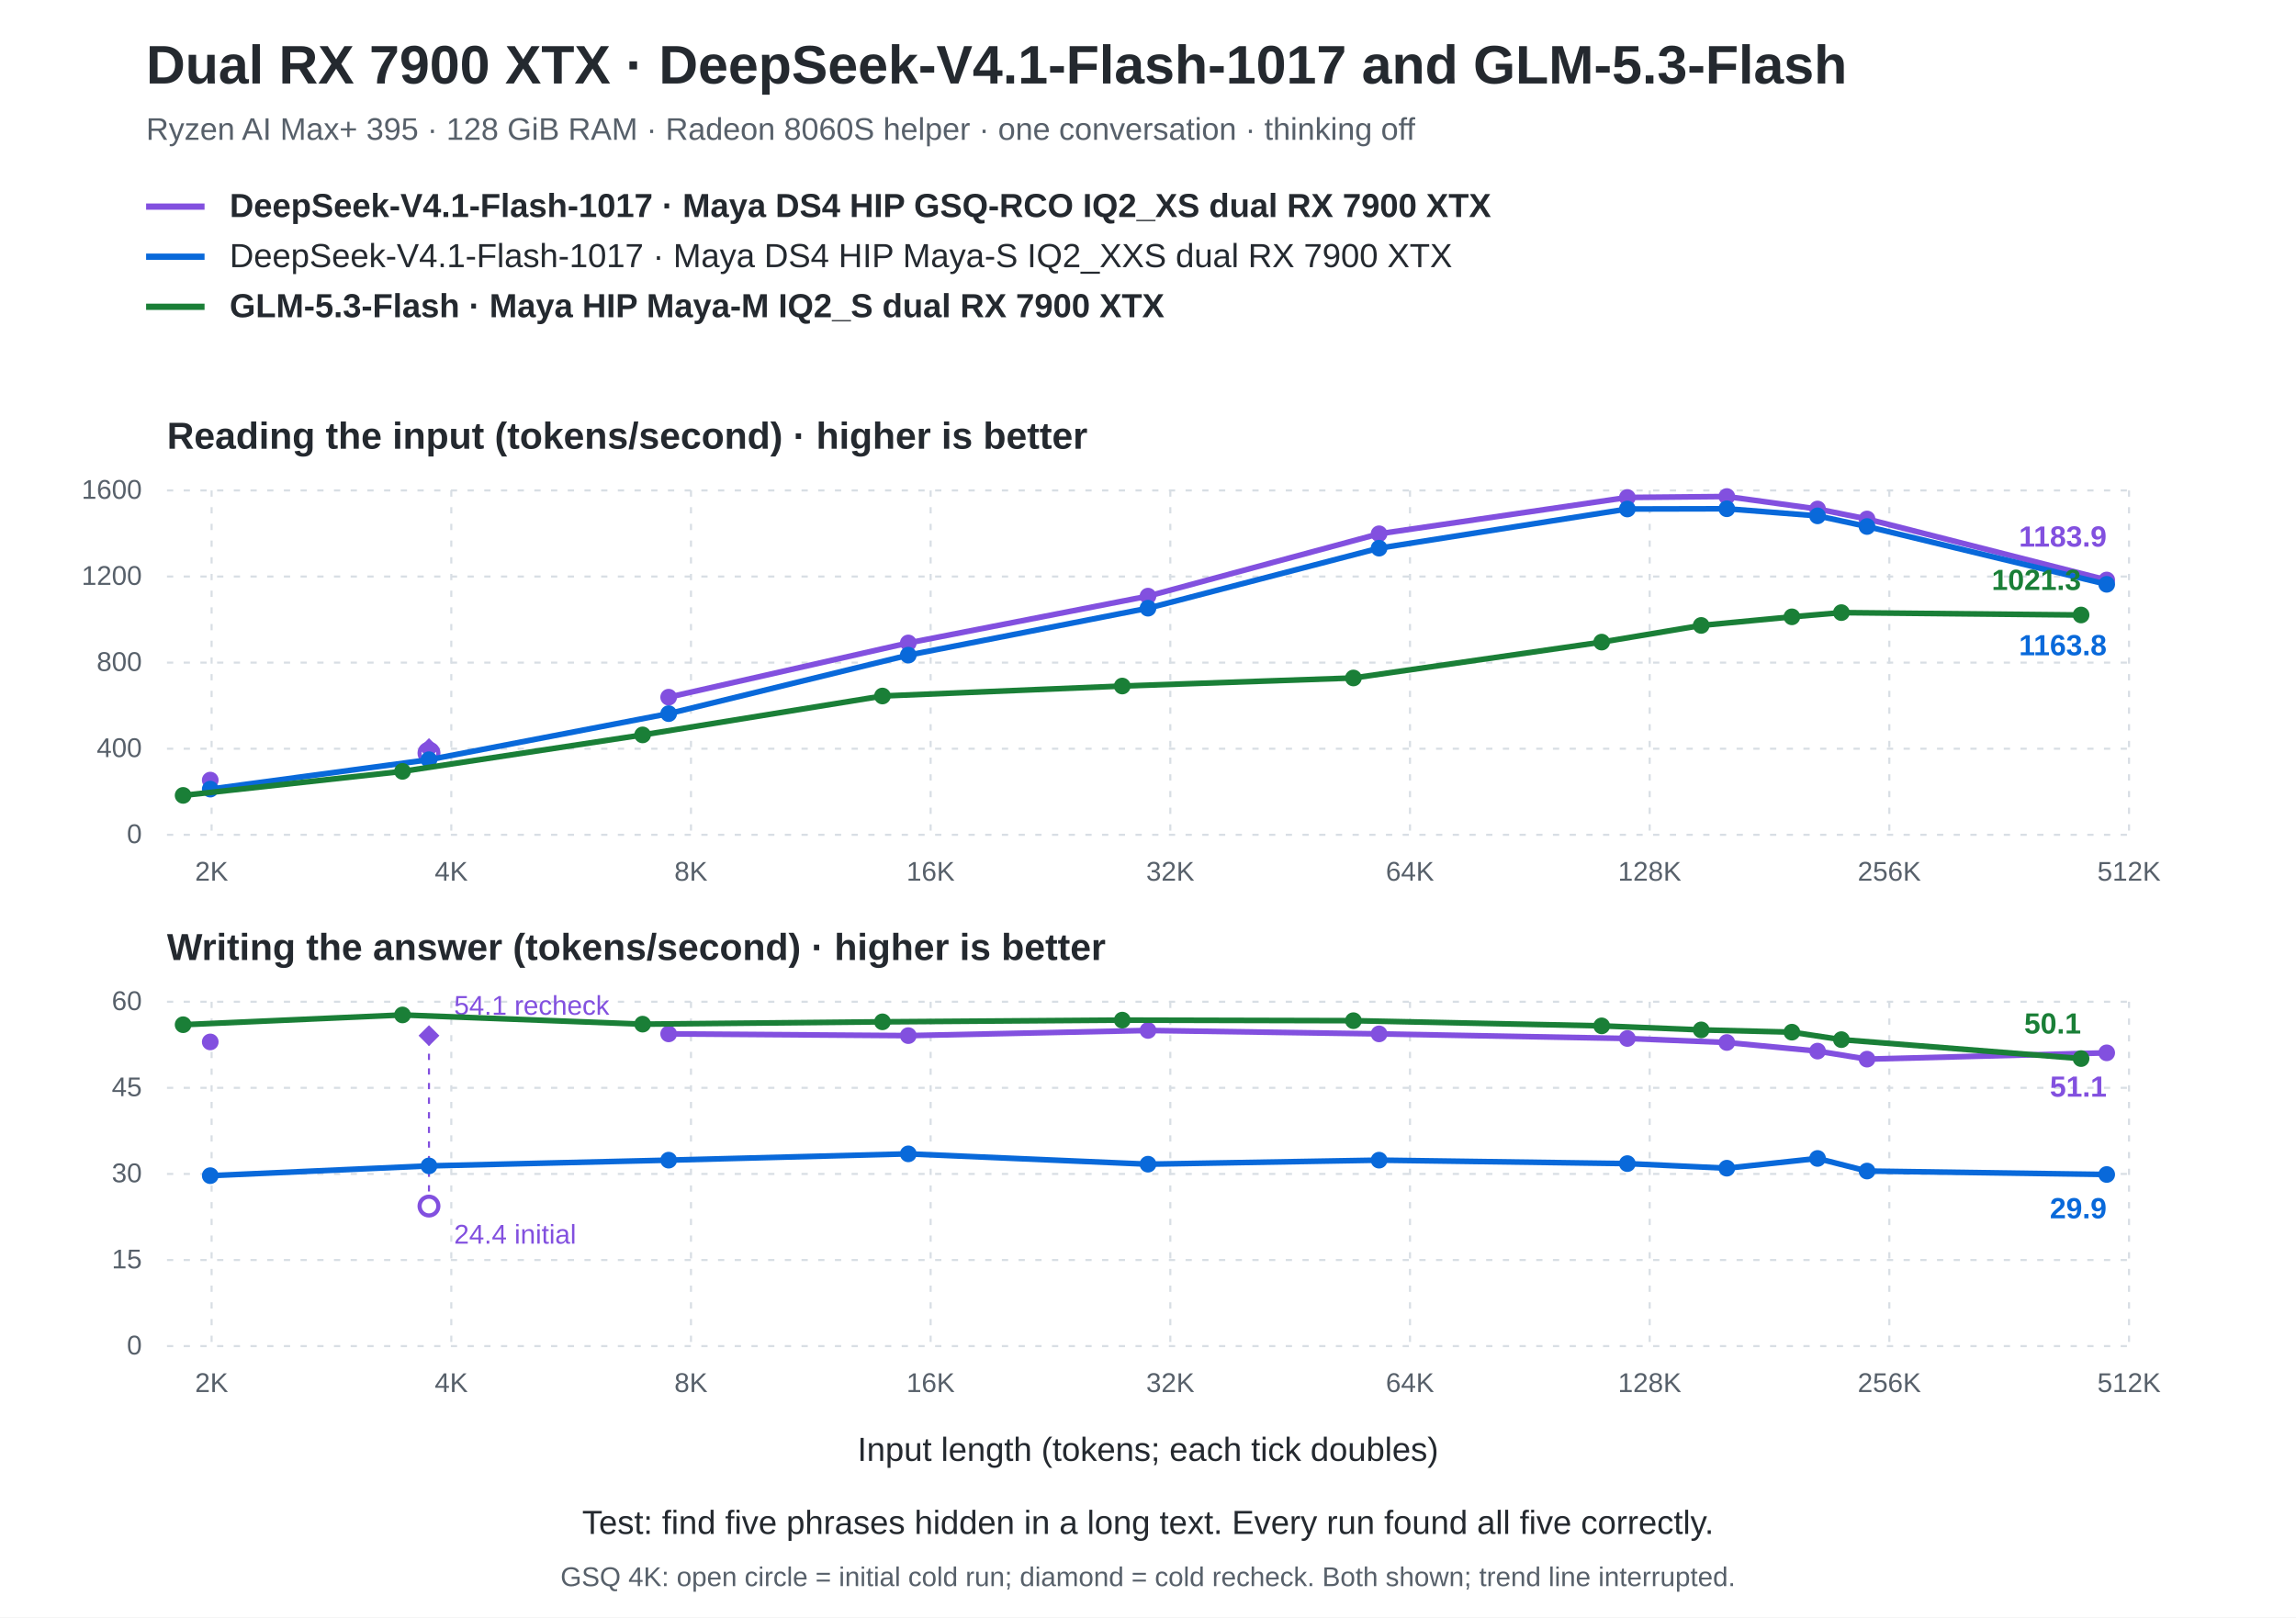
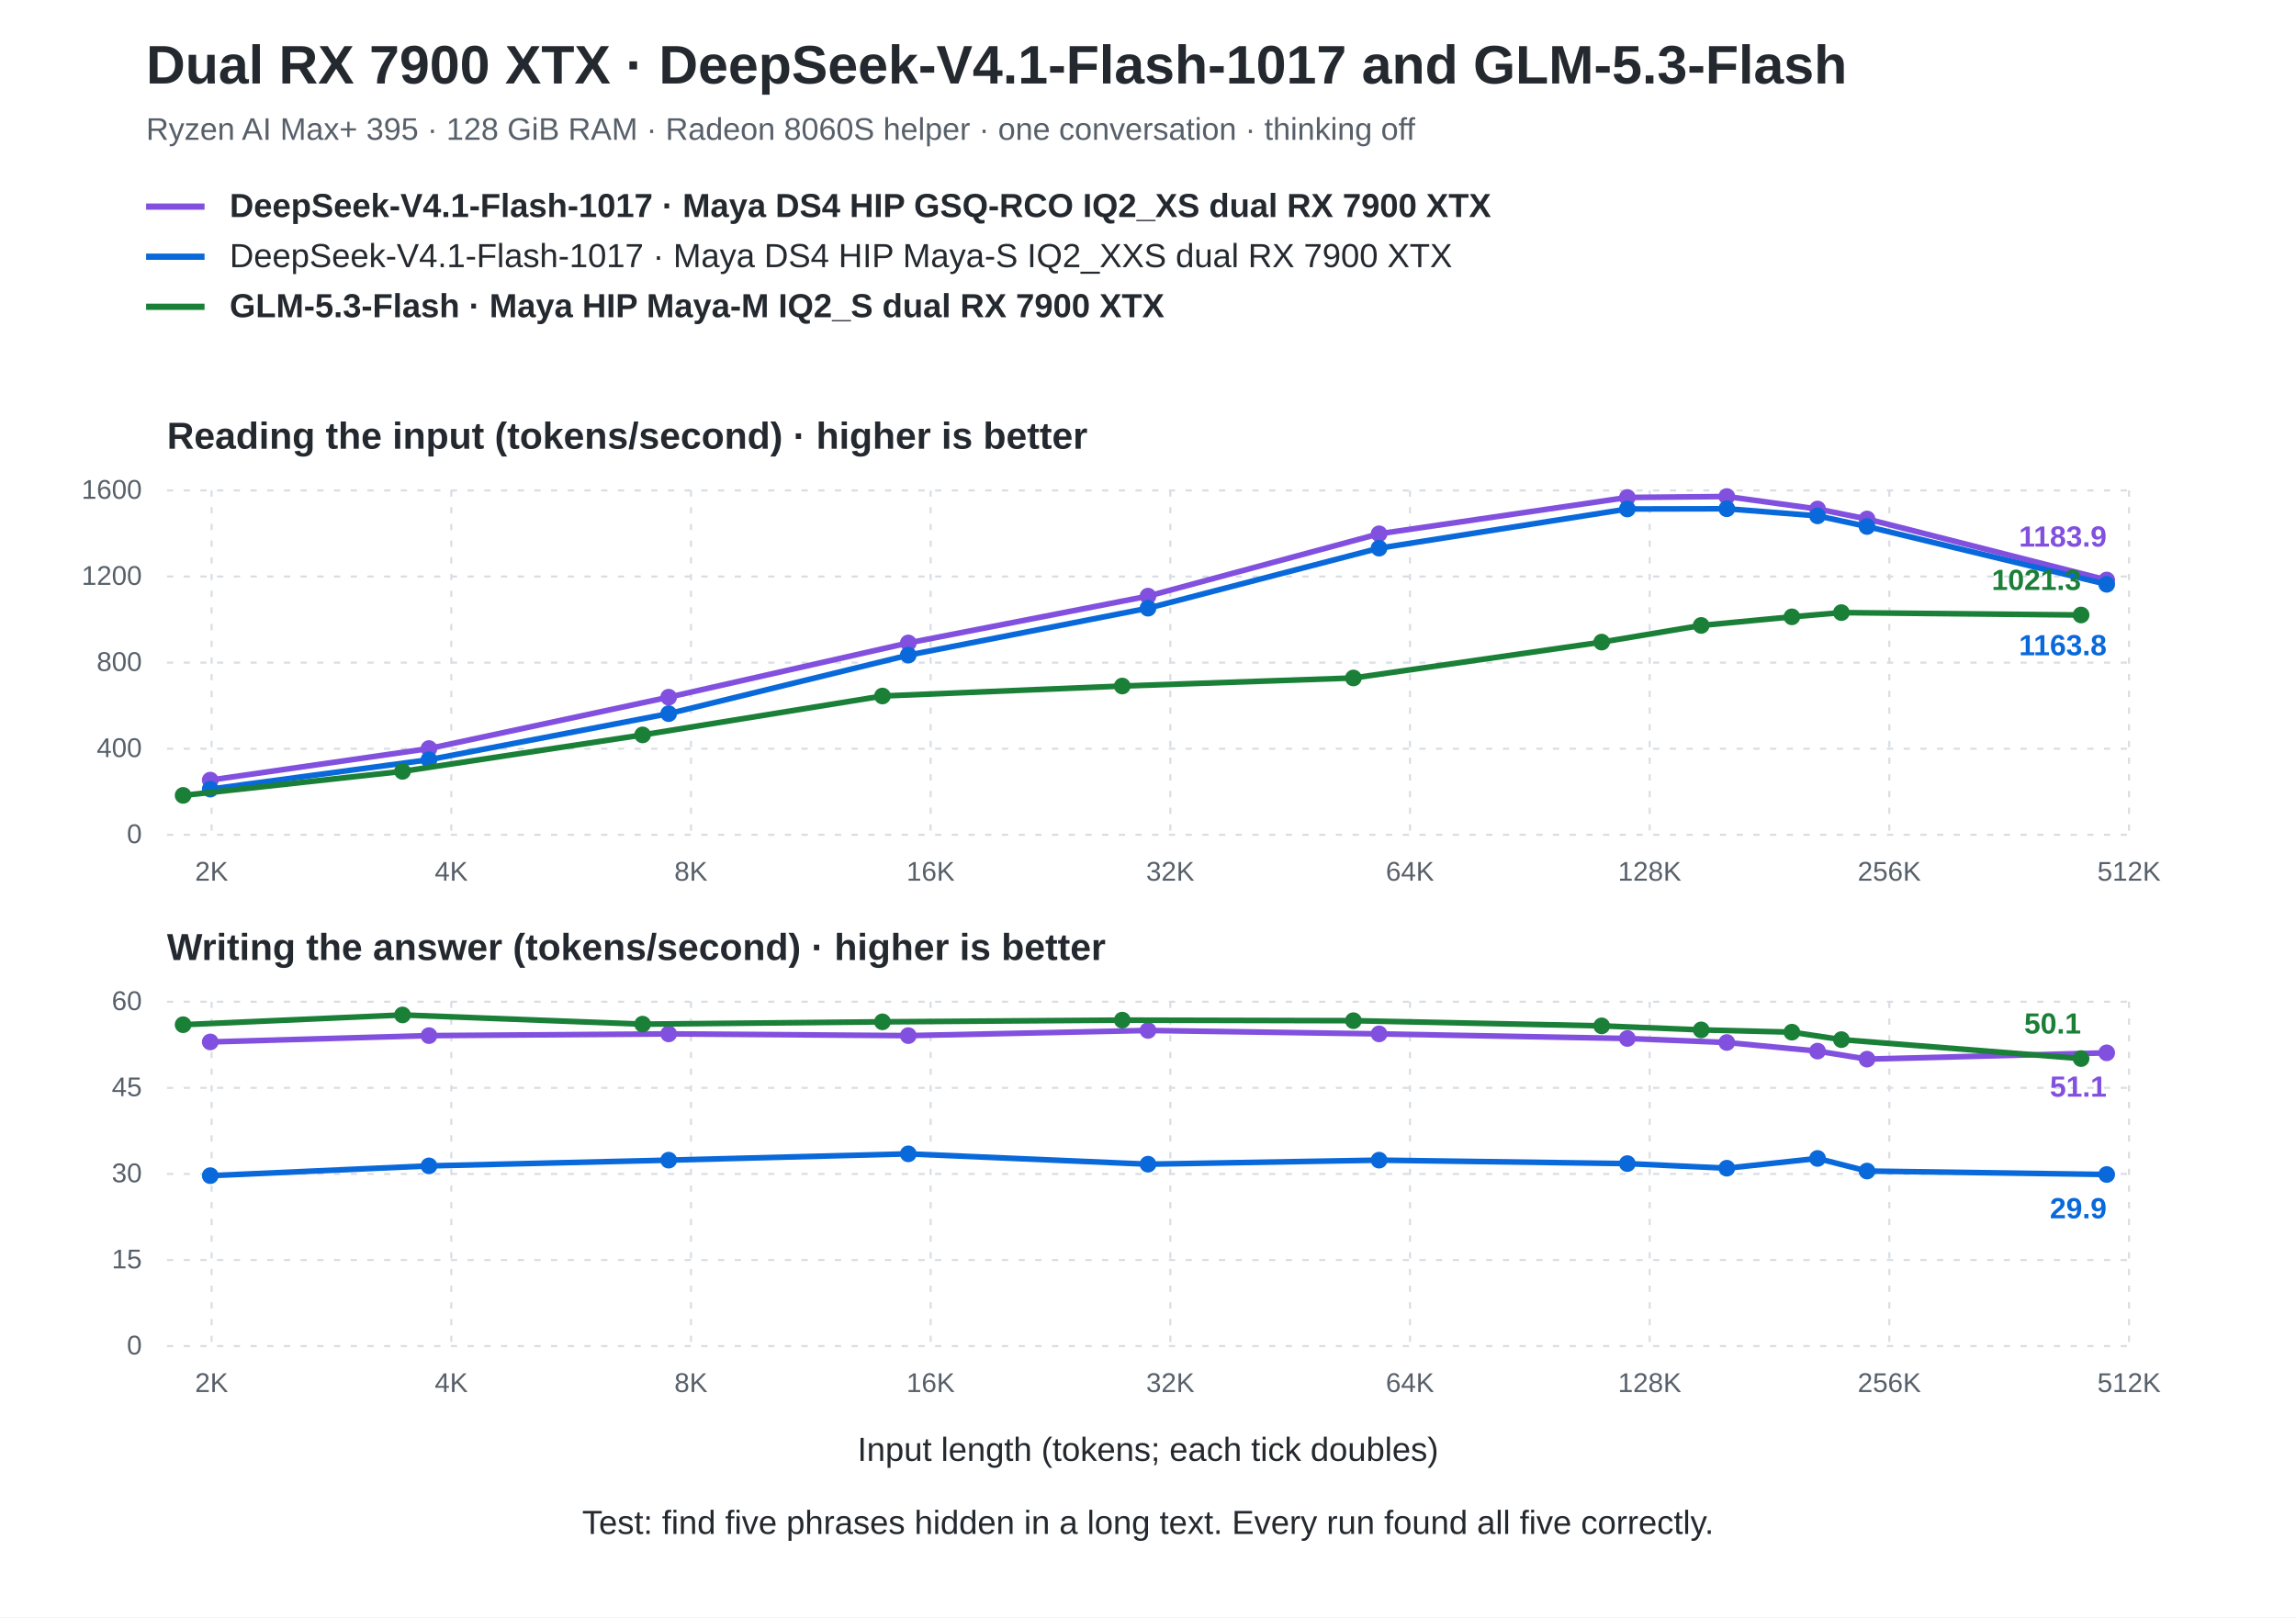
<svg xmlns="http://www.w3.org/2000/svg" viewBox="0 0 1100 775" role="img" aria-labelledby="title desc">
  <style>text{font-family:Arial,sans-serif;fill:#24292f}.title{font-size:26px;font-weight:700}.sub{font-size:15px;fill:#57606a}.label{font-size:16px}.tick{font-size:13px;fill:#57606a}.panel{font-size:18px;font-weight:700}.grid{stroke:#d8dee4;stroke-dasharray:3 5}.value{font-size:14px;font-weight:700}</style>
  <rect width="1100" height="775" fill="white" />
  <text x="70" y="40" class="title">Dual RX 7900 XTX · DeepSeek-V4.1-Flash-1017 and GLM-5.3-Flash</text>
  <text x="70" y="67" class="sub">Ryzen AI Max+ 395 · 128 GiB RAM · Radeon 8060S helper · one conversation · thinking off</text>
  <line x1="70" y1="99" x2="98" y2="99" stroke="#8250df" stroke-width="3" />
  <text x="110" y="104" class="label" style="font-weight:700">DeepSeek-V4.1-Flash-1017 · Maya DS4 HIP GSQ-RCO IQ2_XS dual RX 7900 XTX</text>
  <line x1="70" y1="123" x2="98" y2="123" stroke="#0969da" stroke-width="3" />
  <text x="110" y="128" class="label" style="font-weight:400">DeepSeek-V4.1-Flash-1017 · Maya DS4 HIP Maya-S IQ2_XXS dual RX 7900 XTX</text>
  <line x1="70" y1="147" x2="98" y2="147" stroke="#1a7f37" stroke-width="3" />
  <text x="110" y="152" class="label" style="font-weight:700">GLM-5.3-Flash · Maya HIP Maya-M IQ2_S dual RX 7900 XTX</text>
  <text x="80" y="215" class="panel">Reading the input (tokens/second) · higher is better</text>
  <line class="grid" x1="80" y1="400.00" x2="1020" y2="400.00" />
  <text class="tick" x="68" y="404.00" text-anchor="end">0</text>
  <line class="grid" x1="80" y1="358.75" x2="1020" y2="358.75" />
  <text class="tick" x="68" y="362.75" text-anchor="end">400</text>
  <line class="grid" x1="80" y1="317.50" x2="1020" y2="317.50" />
  <text class="tick" x="68" y="321.50" text-anchor="end">800</text>
  <line class="grid" x1="80" y1="276.25" x2="1020" y2="276.25" />
  <text class="tick" x="68" y="280.25" text-anchor="end">1200</text>
  <line class="grid" x1="80" y1="235.00" x2="1020" y2="235.00" />
  <text class="tick" x="68" y="239.00" text-anchor="end">1600</text>
  <line class="grid" x1="101.38" y1="235" x2="101.38" y2="400" />
  <text class="tick" x="101.38" y="422" text-anchor="middle">2K</text>
  <line class="grid" x1="216.21" y1="235" x2="216.21" y2="400" />
  <text class="tick" x="216.21" y="422" text-anchor="middle">4K</text>
  <line class="grid" x1="331.04" y1="235" x2="331.04" y2="400" />
  <text class="tick" x="331.04" y="422" text-anchor="middle">8K</text>
  <line class="grid" x1="445.86" y1="235" x2="445.86" y2="400" />
  <text class="tick" x="445.86" y="422" text-anchor="middle">16K</text>
  <line class="grid" x1="560.69" y1="235" x2="560.69" y2="400" />
  <text class="tick" x="560.69" y="422" text-anchor="middle">32K</text>
  <line class="grid" x1="675.52" y1="235" x2="675.52" y2="400" />
  <text class="tick" x="675.52" y="422" text-anchor="middle">64K</text>
  <line class="grid" x1="790.35" y1="235" x2="790.35" y2="400" />
  <text class="tick" x="790.35" y="422" text-anchor="middle">128K</text>
  <line class="grid" x1="905.17" y1="235" x2="905.17" y2="400" />
  <text class="tick" x="905.17" y="422" text-anchor="middle">256K</text>
  <line class="grid" x1="1020.00" y1="235" x2="1020.00" y2="400" />
  <text class="tick" x="1020.00" y="422" text-anchor="middle">512K</text>
-   <path d="M100.73 373.79 M320.35 334.06 L435.16 308.07 L550.00 285.64 L660.71 255.77 L779.65 238.36 L827.31 237.91 L870.78 243.89 L894.48 248.67 L1009.31 277.91" fill="none" stroke="#8250df" stroke-width="2.7" />
+   <path d="M100.73 373.79 L205.52 358.67 L320.35 334.06 L435.16 308.07 L550.00 285.64 L660.71 255.77 L779.65 238.36 L827.31 237.91 L870.78 243.89 L894.48 248.67 L1009.31 277.91" fill="none" stroke="#8250df" stroke-width="2.7" />
  <circle cx="100.73" cy="373.79" r="4" fill="#8250df" />
-   <line x1="205.52" y1="360.84" x2="205.52" y2="358.67" stroke="#8250df" stroke-dasharray="3 4" />
-   <circle cx="205.52" cy="360.84" r="4.5" fill="white" stroke="#8250df" stroke-width="2" />
-   <polygon points="205.52,353.67 210.52,358.67 205.52,363.67 200.52,358.67" fill="#8250df" />
+   <circle cx="205.52" cy="358.67" r="4" fill="#8250df" />
  <circle cx="320.35" cy="334.06" r="4" fill="#8250df" />
  <circle cx="435.16" cy="308.07" r="4" fill="#8250df" />
  <circle cx="550.00" cy="285.64" r="4" fill="#8250df" />
  <circle cx="660.71" cy="255.77" r="4" fill="#8250df" />
  <circle cx="779.65" cy="238.36" r="4" fill="#8250df" />
  <circle cx="827.31" cy="237.91" r="4" fill="#8250df" />
  <circle cx="870.78" cy="243.89" r="4" fill="#8250df" />
  <circle cx="894.48" cy="248.67" r="4" fill="#8250df" />
  <circle cx="1009.31" cy="277.91" r="4" fill="#8250df" />
  <text class="value" x="1009.31" y="261.91" text-anchor="end" style="fill:#8250df">1183.9</text>
  <path d="M100.73 378.11 L205.52 364.02 L320.35 341.95 L435.16 313.92 L550.00 291.42 L660.71 262.66 L779.65 243.89 L827.31 243.78 L870.78 247.18 L894.48 252.28 L1009.31 279.98" fill="none" stroke="#0969da" stroke-width="2.7" />
  <circle cx="100.73" cy="378.11" r="4" fill="#0969da" />
  <circle cx="205.52" cy="364.02" r="4" fill="#0969da" />
  <circle cx="320.35" cy="341.95" r="4" fill="#0969da" />
  <circle cx="435.16" cy="313.92" r="4" fill="#0969da" />
  <circle cx="550.00" cy="291.42" r="4" fill="#0969da" />
  <circle cx="660.71" cy="262.66" r="4" fill="#0969da" />
  <circle cx="779.65" cy="243.89" r="4" fill="#0969da" />
  <circle cx="827.31" cy="243.78" r="4" fill="#0969da" />
  <circle cx="870.78" cy="247.18" r="4" fill="#0969da" />
  <circle cx="894.48" cy="252.28" r="4" fill="#0969da" />
  <circle cx="1009.31" cy="279.98" r="4" fill="#0969da" />
  <text class="value" x="1009.31" y="313.98" text-anchor="end" style="fill:#0969da">1163.8</text>
  <path d="M87.73 381.12 L192.84 369.61 L307.87 352.14 L422.78 333.50 L537.67 328.72 L648.41 324.86 L767.36 307.67 L815.03 299.68 L858.49 295.56 L882.20 293.54 L997.03 294.68" fill="none" stroke="#1a7f37" stroke-width="2.7" />
  <circle cx="87.73" cy="381.12" r="4" fill="#1a7f37" />
  <circle cx="192.84" cy="369.61" r="4" fill="#1a7f37" />
  <circle cx="307.87" cy="352.14" r="4" fill="#1a7f37" />
  <circle cx="422.78" cy="333.50" r="4" fill="#1a7f37" />
  <circle cx="537.67" cy="328.72" r="4" fill="#1a7f37" />
  <circle cx="648.41" cy="324.86" r="4" fill="#1a7f37" />
  <circle cx="767.36" cy="307.67" r="4" fill="#1a7f37" />
  <circle cx="815.03" cy="299.68" r="4" fill="#1a7f37" />
  <circle cx="858.49" cy="295.56" r="4" fill="#1a7f37" />
  <circle cx="882.20" cy="293.54" r="4" fill="#1a7f37" />
  <circle cx="997.03" cy="294.68" r="4" fill="#1a7f37" />
  <text class="value" x="997.03" y="282.68" text-anchor="end" style="fill:#1a7f37">1021.3</text>
  <text x="80" y="460" class="panel">Writing the answer (tokens/second) · higher is better</text>
  <line class="grid" x1="80" y1="645.00" x2="1020" y2="645.00" />
  <text class="tick" x="68" y="649.00" text-anchor="end">0</text>
  <line class="grid" x1="80" y1="603.75" x2="1020" y2="603.75" />
  <text class="tick" x="68" y="607.75" text-anchor="end">15</text>
  <line class="grid" x1="80" y1="562.50" x2="1020" y2="562.50" />
  <text class="tick" x="68" y="566.50" text-anchor="end">30</text>
  <line class="grid" x1="80" y1="521.25" x2="1020" y2="521.25" />
  <text class="tick" x="68" y="525.25" text-anchor="end">45</text>
  <line class="grid" x1="80" y1="480.00" x2="1020" y2="480.00" />
  <text class="tick" x="68" y="484.00" text-anchor="end">60</text>
  <line class="grid" x1="101.38" y1="480" x2="101.38" y2="645" />
  <text class="tick" x="101.38" y="667" text-anchor="middle">2K</text>
  <line class="grid" x1="216.21" y1="480" x2="216.21" y2="645" />
  <text class="tick" x="216.21" y="667" text-anchor="middle">4K</text>
  <line class="grid" x1="331.04" y1="480" x2="331.04" y2="645" />
  <text class="tick" x="331.04" y="667" text-anchor="middle">8K</text>
  <line class="grid" x1="445.86" y1="480" x2="445.86" y2="645" />
  <text class="tick" x="445.86" y="667" text-anchor="middle">16K</text>
  <line class="grid" x1="560.69" y1="480" x2="560.69" y2="645" />
  <text class="tick" x="560.69" y="667" text-anchor="middle">32K</text>
  <line class="grid" x1="675.52" y1="480" x2="675.52" y2="645" />
  <text class="tick" x="675.52" y="667" text-anchor="middle">64K</text>
  <line class="grid" x1="790.35" y1="480" x2="790.35" y2="645" />
  <text class="tick" x="790.35" y="667" text-anchor="middle">128K</text>
  <line class="grid" x1="905.17" y1="480" x2="905.17" y2="645" />
  <text class="tick" x="905.17" y="667" text-anchor="middle">256K</text>
  <line class="grid" x1="1020.00" y1="480" x2="1020.00" y2="645" />
  <text class="tick" x="1020.00" y="667" text-anchor="middle">512K</text>
-   <path d="M100.73 499.25 M320.35 495.40 L435.16 496.23 L550.00 493.75 L660.71 495.40 L779.65 497.60 L827.31 499.52 L870.78 503.65 L894.48 507.50 L1009.31 504.48" fill="none" stroke="#8250df" stroke-width="2.7" />
+   <path d="M100.73 499.25 L205.52 496.23 L320.35 495.40 L435.16 496.23 L550.00 493.75 L660.71 495.40 L779.65 497.60 L827.31 499.52 L870.78 503.65 L894.48 507.50 L1009.31 504.48" fill="none" stroke="#8250df" stroke-width="2.7" />
  <circle cx="100.73" cy="499.25" r="4" fill="#8250df" />
-   <line x1="205.52" y1="577.90" x2="205.52" y2="496.23" stroke="#8250df" stroke-dasharray="3 4" />
-   <circle cx="205.52" cy="577.90" r="4.5" fill="white" stroke="#8250df" stroke-width="2" />
-   <polygon points="205.52,491.23 210.52,496.23 205.52,501.23 200.52,496.23" fill="#8250df" />
-   <text x="217.52" y="595.90" class="tick" style="fill:#8250df">24.4 initial</text>
-   <text x="217.52" y="486.23" class="tick" style="fill:#8250df">54.1 recheck</text>
+   <circle cx="205.52" cy="496.23" r="4" fill="#8250df" />
  <circle cx="320.35" cy="495.40" r="4" fill="#8250df" />
  <circle cx="435.16" cy="496.23" r="4" fill="#8250df" />
  <circle cx="550.00" cy="493.75" r="4" fill="#8250df" />
  <circle cx="660.71" cy="495.40" r="4" fill="#8250df" />
  <circle cx="779.65" cy="497.60" r="4" fill="#8250df" />
  <circle cx="827.31" cy="499.52" r="4" fill="#8250df" />
  <circle cx="870.78" cy="503.65" r="4" fill="#8250df" />
  <circle cx="894.48" cy="507.50" r="4" fill="#8250df" />
  <circle cx="1009.31" cy="504.48" r="4" fill="#8250df" />
  <text class="value" x="1009.31" y="525.48" text-anchor="end" style="fill:#8250df">51.1</text>
  <path d="M100.73 563.33 L205.52 558.65 L320.35 555.90 L435.16 552.88 L550.00 557.83 L660.71 555.90 L779.65 557.55 L827.31 559.75 L870.78 555.08 L894.48 561.12 L1009.31 562.77" fill="none" stroke="#0969da" stroke-width="2.7" />
  <circle cx="100.73" cy="563.33" r="4" fill="#0969da" />
  <circle cx="205.52" cy="558.65" r="4" fill="#0969da" />
  <circle cx="320.35" cy="555.90" r="4" fill="#0969da" />
  <circle cx="435.16" cy="552.88" r="4" fill="#0969da" />
  <circle cx="550.00" cy="557.83" r="4" fill="#0969da" />
  <circle cx="660.71" cy="555.90" r="4" fill="#0969da" />
  <circle cx="779.65" cy="557.55" r="4" fill="#0969da" />
  <circle cx="827.31" cy="559.75" r="4" fill="#0969da" />
  <circle cx="870.78" cy="555.08" r="4" fill="#0969da" />
  <circle cx="894.48" cy="561.12" r="4" fill="#0969da" />
  <circle cx="1009.31" cy="562.77" r="4" fill="#0969da" />
  <text class="value" x="1009.31" y="583.77" text-anchor="end" style="fill:#0969da">29.9</text>
  <path d="M87.73 491.00 L192.84 486.32 L307.87 490.73 L422.78 489.62 L537.67 488.80 L648.41 489.07 L767.36 491.55 L815.03 493.48 L858.49 494.57 L882.20 498.15 L997.03 507.23" fill="none" stroke="#1a7f37" stroke-width="2.7" />
  <circle cx="87.73" cy="491.00" r="4" fill="#1a7f37" />
  <circle cx="192.84" cy="486.32" r="4" fill="#1a7f37" />
  <circle cx="307.87" cy="490.73" r="4" fill="#1a7f37" />
  <circle cx="422.78" cy="489.62" r="4" fill="#1a7f37" />
  <circle cx="537.67" cy="488.80" r="4" fill="#1a7f37" />
  <circle cx="648.41" cy="489.07" r="4" fill="#1a7f37" />
  <circle cx="767.36" cy="491.55" r="4" fill="#1a7f37" />
  <circle cx="815.03" cy="493.48" r="4" fill="#1a7f37" />
  <circle cx="858.49" cy="494.57" r="4" fill="#1a7f37" />
  <circle cx="882.20" cy="498.15" r="4" fill="#1a7f37" />
  <circle cx="997.03" cy="507.23" r="4" fill="#1a7f37" />
  <text class="value" x="997.03" y="495.23" text-anchor="end" style="fill:#1a7f37">50.1</text>
-   <text x="550" y="760" text-anchor="middle" class="tick">GSQ 4K: open circle = initial cold run; diamond = cold recheck. Both shown; trend line interrupted.</text>
  <text x="550" y="700" text-anchor="middle" class="label">Input length (tokens; each tick doubles)</text>
  <text x="550" y="735" text-anchor="middle" class="label">Test: find five phrases hidden in a long text. Every run found all five correctly.</text>
</svg>
